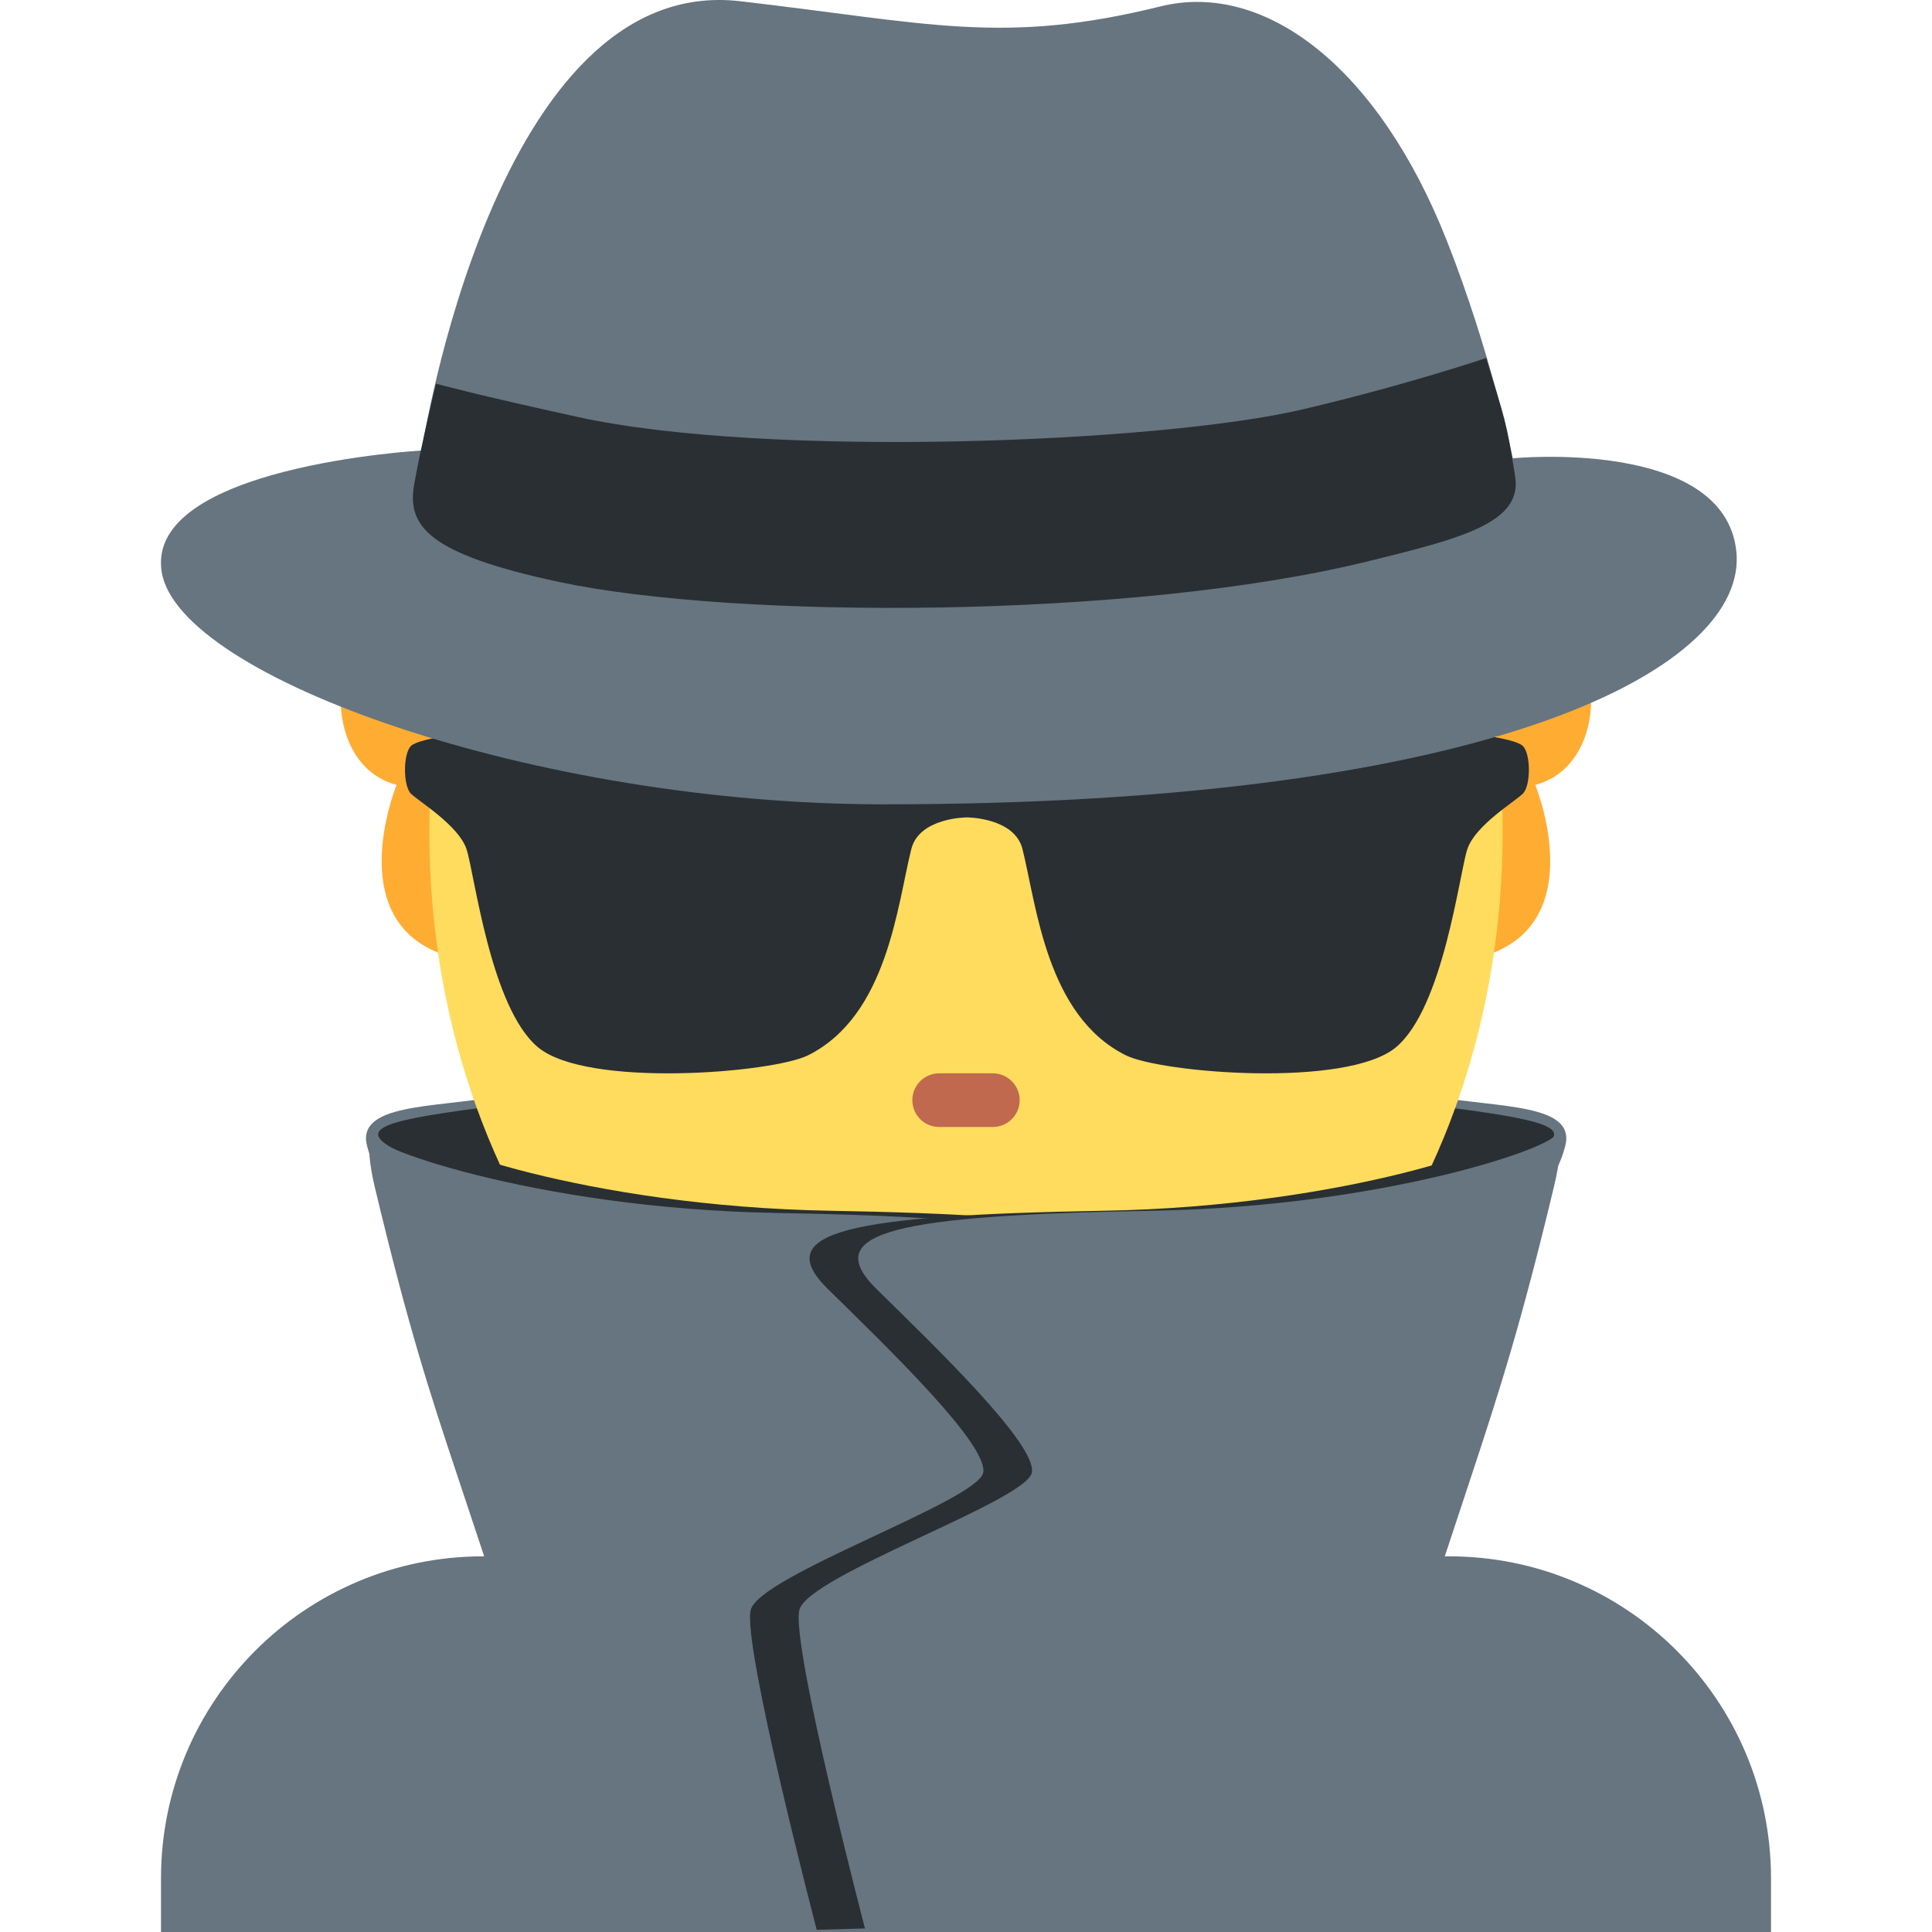
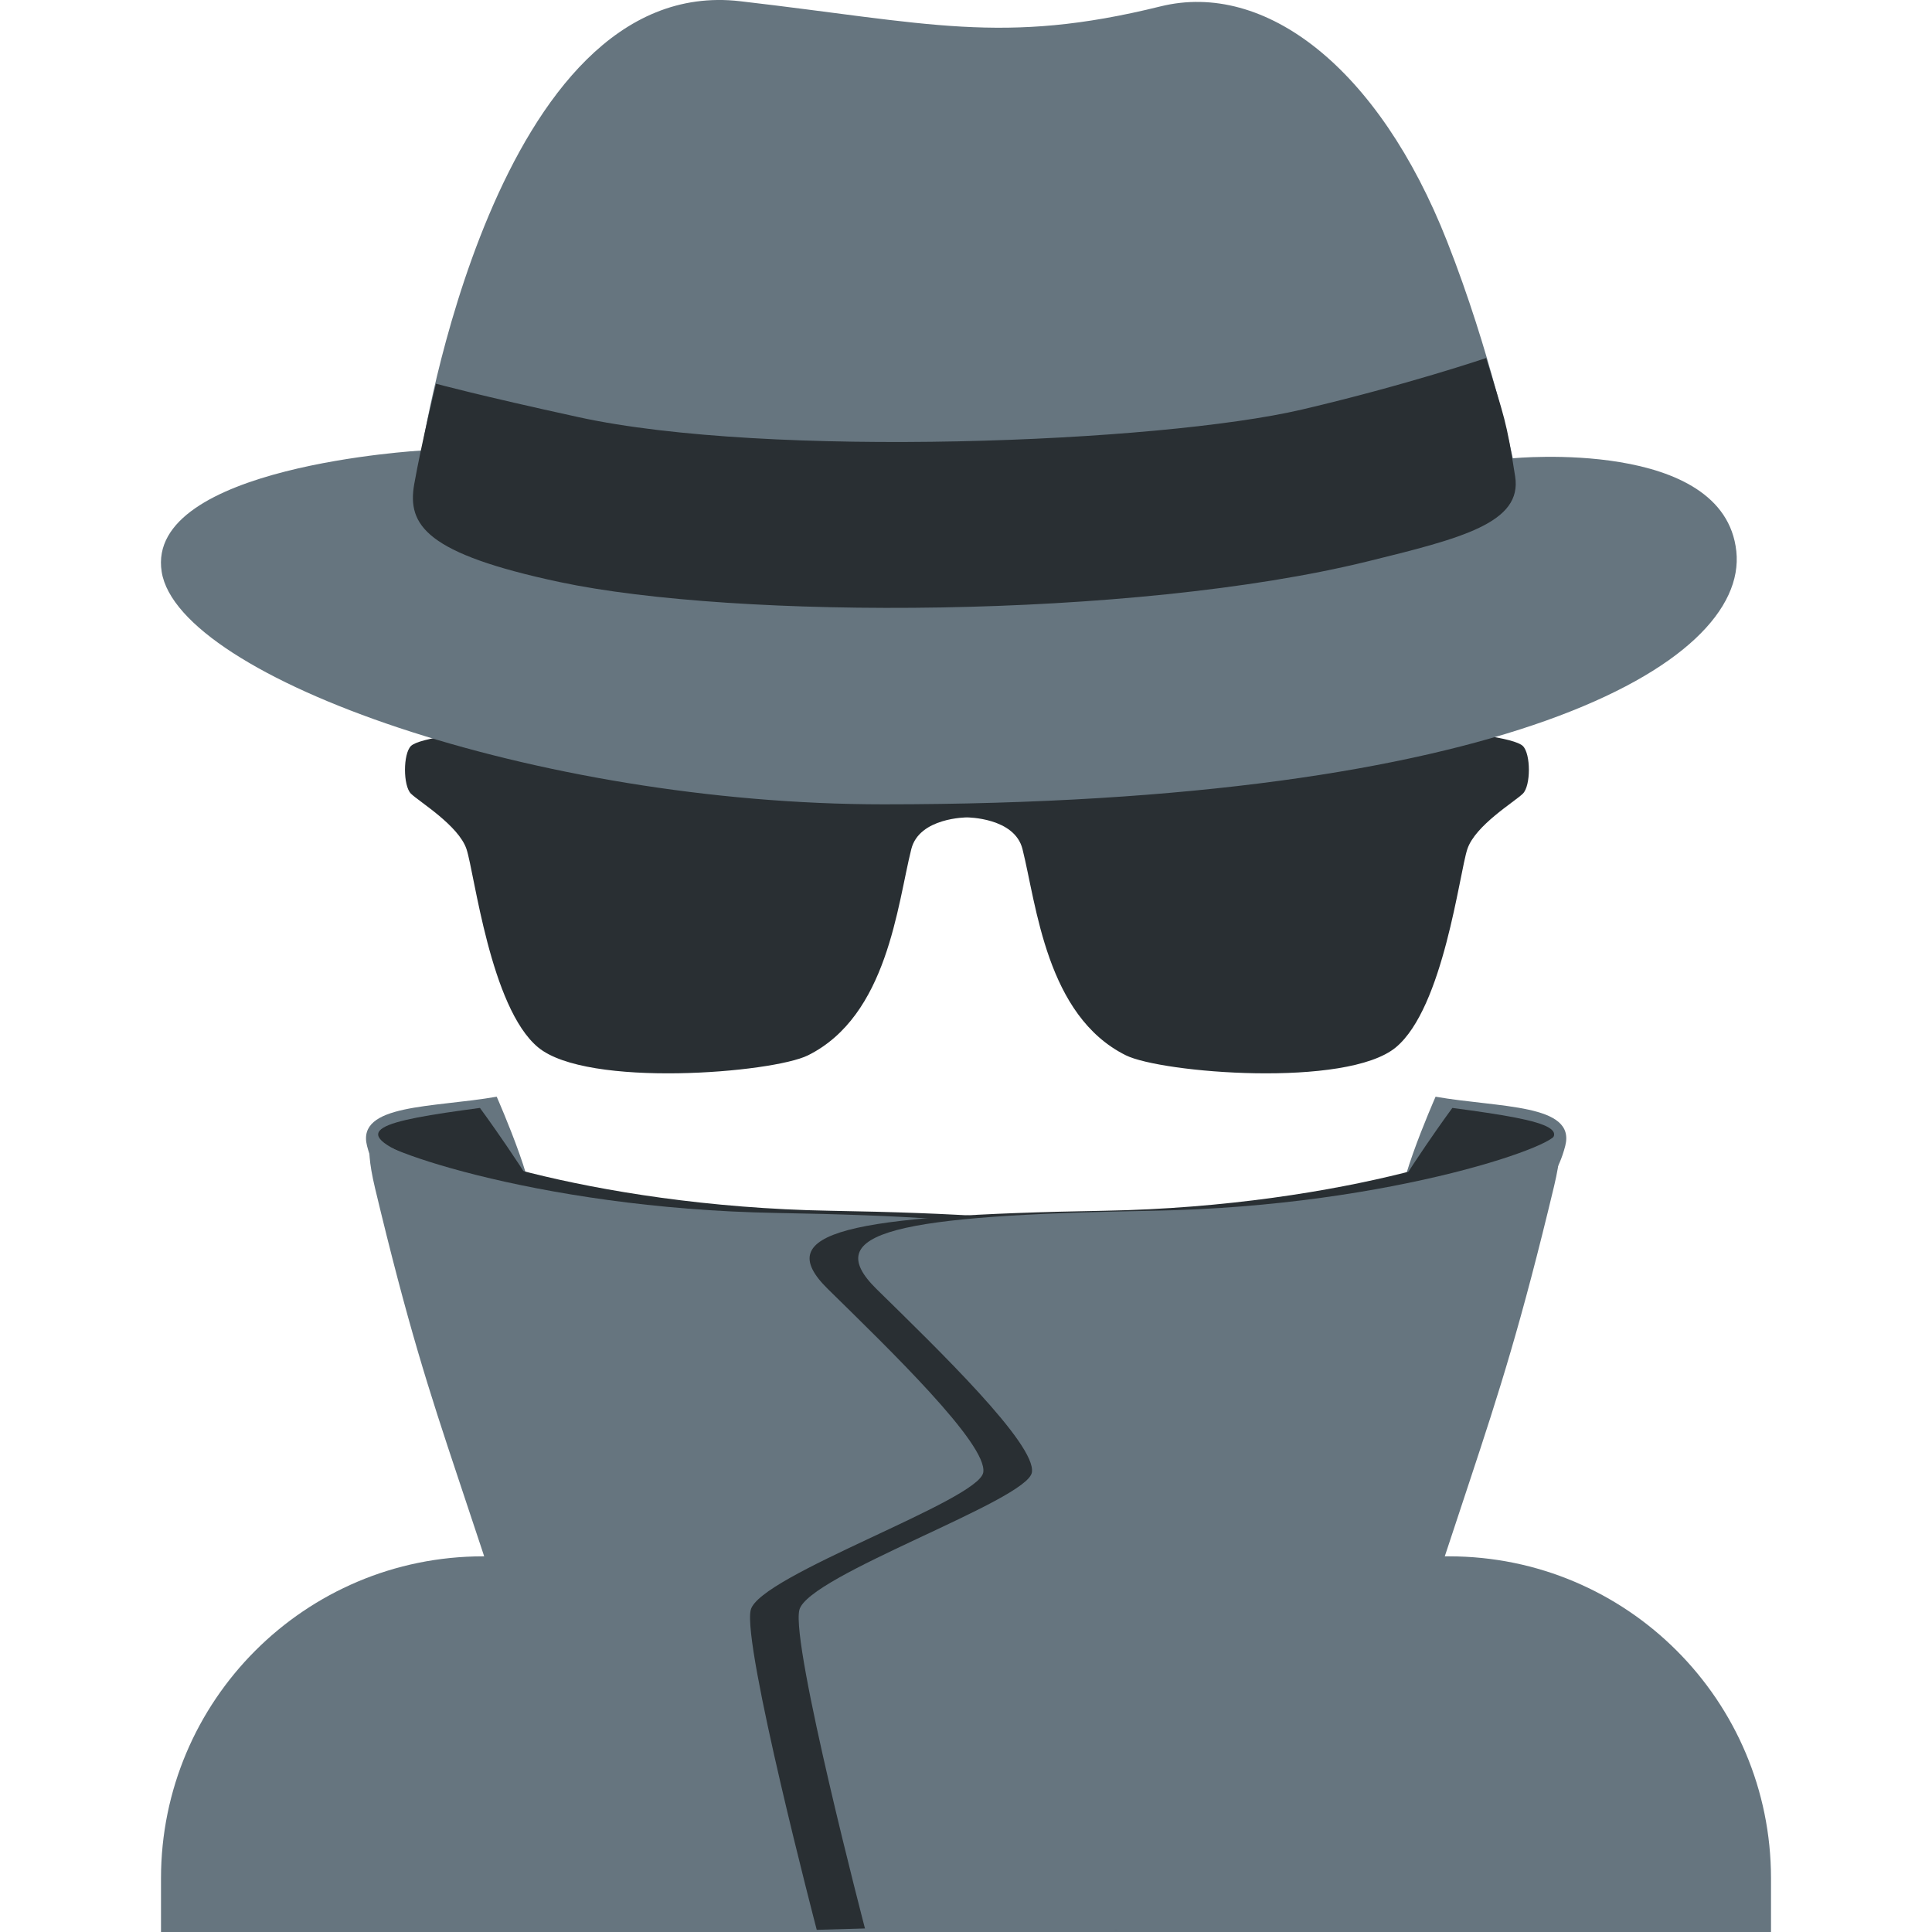
<svg xmlns="http://www.w3.org/2000/svg" viewBox="0 0 45 45" style="enable-background:new 0 0 45 45;" xml:space="preserve" version="1.1" id="svg2">
  <defs id="defs6">
    <clipPath id="clipPath16" clipPathUnits="userSpaceOnUse">
      <path id="path18" d="M 0,36 36,36 36,0 0,0 0,36 Z" />
    </clipPath>
  </defs>
  <g transform="matrix(1.25,0,0,-1.25,0,45)" id="g10">
    <g id="g12">
      <g clip-path="url(#clipPath16)" id="g14">
        <g transform="translate(33,0)" id="g20">
          <path id="path22" style="fill:#66757f;fill-opacity:1;fill-rule:nonzero;stroke:none" d="m 0,0 0,1 c 0,3.314 -2.686,6 -6,6 l -18,0 c -3.313,0 -6,-2.686 -6,-6 l 0,-1 30,0 z" />
        </g>
        <g transform="translate(12,8.5176)" id="g24">
          <path id="path26" style="fill:#ef9645;fill-opacity:1;fill-rule:nonzero;stroke:none" d="m 0,0 c 1.672,-1.574 3.746,-2.518 6,-2.518 2.254,0 4.327,0.945 6,2.518 l 0,1.482 -12,0 L 0,0 Z" />
        </g>
        <g transform="translate(26.75,15.5645)" id="g28">
          <path id="path30" style="fill:#66757f;fill-opacity:1;fill-rule:nonzero;stroke:none" d="M 0,0 C 1.187,-0.208 2.619,-0.129 2.416,-0.917 1.937,-2.771 -0.187,-2.084 -0.562,-2.104 -0.937,-2.125 0,0 0,0" />
        </g>
        <g transform="translate(27.0625,15.3555)" id="g32">
          <path id="path34" style="fill:#292f33;fill-opacity:1;fill-rule:nonzero;stroke:none" d="M 0,0 C 1.875,-0.25 2.541,-0.416 1.166,-0.958 0.394,-1.263 -1.077,-5.761 -2.165,-5.076 -3.253,-4.392 0,0 0,0" />
        </g>
        <g transform="translate(9.2554,15.5645)" id="g36">
          <path id="path38" style="fill:#66757f;fill-opacity:1;fill-rule:nonzero;stroke:none" d="M 0,0 C -1.187,-0.208 -2.619,-0.129 -2.416,-0.917 -1.937,-2.771 0.187,-2.084 0.562,-2.104 0.938,-2.125 0,0 0,0" />
        </g>
        <g transform="translate(8.9429,15.3555)" id="g40">
          <path id="path42" style="fill:#292f33;fill-opacity:1;fill-rule:nonzero;stroke:none" d="M 0,0 C -1.875,-0.25 -2.541,-0.416 -1.166,-0.958 -0.394,-1.263 1.077,-5.761 2.165,-5.076 3.253,-4.392 0,0 0,0" />
        </g>
-         <g transform="translate(8.0547,24.9687)" id="g44">
-           <path id="path46" style="fill:#ffac33;fill-opacity:1;fill-rule:nonzero;stroke:none" d="m 0,0 c -1.953,0 -2.305,-3.164 -0.664,-3.594 0,0 -1.367,-3.32 1.953,-3.32 -0.547,1.68 -1.562,4.414 -0.781,6.406" />
-         </g>
-         <g transform="translate(27.9434,24.9687)" id="g48">
-           <path id="path50" style="fill:#ffac33;fill-opacity:1;fill-rule:nonzero;stroke:none" d="m 0,0 c 1.953,0 2.305,-3.164 0.664,-3.594 0,0 1.367,-3.32 -1.953,-3.32 0.547,1.68 1.562,4.414 0.781,6.406" />
-         </g>
-         <g transform="translate(28,20.5)" id="g52">
-           <path id="path54" style="fill:#ffdc5d;fill-opacity:1;fill-rule:nonzero;stroke:none" d="m 0,0 c 0,-6.903 -4.477,-12.5 -10,-12.5 -5.523,0 -10,5.597 -10,12.5 0,6.903 4.477,12.5 10,12.5 C -4.477,12.5 0,6.903 0,0" />
-         </g>
        <g transform="translate(14,19)" id="g56">
          <path id="path58" style="fill:#662113;fill-opacity:1;fill-rule:nonzero;stroke:none" d="m 0,0 c -0.552,0 -1,0.448 -1,1 l 0,1 C -1,2.552 -0.552,3 0,3 0.552,3 1,2.552 1,2 L 1,1 C 1,0.448 0.552,0 0,0" />
        </g>
        <g transform="translate(22,19)" id="g60">
          <path id="path62" style="fill:#662113;fill-opacity:1;fill-rule:nonzero;stroke:none" d="m 0,0 c -0.553,0 -1,0.448 -1,1 l 0,1 C -1,2.552 -0.553,3 0,3 0.553,3 1,2.552 1,2 L 1,1 C 1,0.448 0.553,0 0,0" />
-         </g>
-         <g transform="translate(19,15.5)" id="g64">
-           <path id="path66" style="fill:#c1694f;fill-opacity:1;fill-rule:nonzero;stroke:none" d="m 0,0 c 0,-0.276 -0.224,-0.5 -0.5,-0.5 l -1,0 c -0.276,0 -0.5,0.224 -0.5,0.5 0,0.276 0.224,0.5 0.5,0.5 l 1,0 C -0.224,0.5 0,0.276 0,0" />
        </g>
        <g transform="translate(7.6567,21.2119)" id="g68">
          <path id="path70" style="fill:#292f33;fill-opacity:1;fill-rule:evenodd;stroke:none" d="m 0,0 c 0.148,-0.147 0.888,-0.591 1.036,-1.034 0.148,-0.443 0.444,-2.954 1.333,-3.693 0.916,-0.762 4.37,-0.478 5.031,-0.149 1.481,0.738 1.662,2.798 1.924,3.842 0.148,0.591 1.036,0.591 1.036,0.591 0,0 0.889,0 1.036,-0.591 0.262,-1.044 0.444,-3.104 1.924,-3.841 0.662,-0.33 4.116,-0.614 5.034,0.148 0.887,0.739 1.183,3.25 1.331,3.693 0.147,0.444 0.888,0.887 1.035,1.034 0.149,0.148 0.149,0.739 0,0.887 C 20.424,1.182 16.932,1.445 13.172,1.034 12.422,0.953 12.137,0.739 10.36,0.739 8.584,0.739 8.298,0.953 7.548,1.034 3.789,1.445 0.296,1.182 0,0.887 -0.147,0.739 -0.147,0.148 0,0" />
        </g>
        <g transform="translate(7.8579,27.6055)" id="g72">
          <path id="path74" style="fill:#66757f;fill-opacity:1;fill-rule:nonzero;stroke:none" d="m 0,0 c 0,0 1.359,8.901 5.932,8.372 3.512,-0.406 4.889,-0.825 7.833,-0.097 1.947,0.482 4.065,-1.135 5.342,-4.379 0.815,-2.067 1.224,-4.041 1.224,-4.041 0,0 3.938,0.385 4.165,-1.732 0.227,-2.117 -4.354,-4.716 -15.889,-4.716 -6.465,0 -13.135,2.358 -13.452,4.331 C -5.162,-0.289 0,0 0,0" />
        </g>
        <g transform="translate(8.1246,28.8501)" id="g76">
          <path id="path78" style="fill:#292f33;fill-opacity:1;fill-rule:nonzero;stroke:none" d="m 0,0 c 0,0 -0.27,-1.104 -0.406,-1.871 -0.136,-0.768 0.226,-1.296 2.705,-1.824 3.287,-0.7 10.679,-0.692 15.059,0.384 1.759,0.432 2.886,0.719 2.75,1.583 -0.167,1.068 -0.196,1.066 -0.54,2.207 0,0 -1.477,-0.502 -3.427,-0.959 C 13.481,-1.104 6.177,-1.392 2.66,-0.624 0.786,-0.215 0,0 0,0" />
        </g>
        <g transform="translate(7.9893,14.8975)" id="g80">
          <path id="path82" style="fill:#292f33;fill-opacity:1;fill-rule:nonzero;stroke:none" d="m 0,0 c -0.354,-0.146 2.921,-1.378 7.48,-1.458 4.77,-0.084 6.234,-0.39 5.145,-1.459 -1.145,-1.125 -0.852,-2.894 -0.77,-3.418 0.081,-0.524 2.046,-1.916 2.208,-2.561 0.161,-0.644 -1.23,-5.961 -1.23,-5.961 l -8.728,0.252 C 1.539,-5.761 1.222,-6.104 0,-1 -0.241,0.008 0,0 0,0" />
        </g>
        <g transform="translate(6.9893,14.8564)" id="g84">
          <path id="path86" style="fill:#66757f;fill-opacity:1;fill-rule:nonzero;stroke:none" d="m 0,0 c -0.354,-0.145 2.921,-1.378 7.48,-1.458 4.77,-0.084 6.234,-0.39 5.145,-1.459 -1.145,-1.125 -0.664,-2.894 -0.583,-3.418 0.081,-0.524 1.859,-1.916 2.021,-2.56 0.161,-0.645 -1.23,-5.961 -1.23,-5.961 l -8.728,0.252 C 1.539,-5.761 1.222,-6.104 0,-1 -0.241,0.008 0,0 0,0" />
        </g>
        <g transform="translate(28.0518,14.8975)" id="g88">
          <path id="path90" style="fill:#292f33;fill-opacity:1;fill-rule:nonzero;stroke:none" d="m 0,0 c 0.354,-0.146 -2.921,-1.378 -7.48,-1.458 -4.77,-0.084 -6.234,-0.39 -5.145,-1.459 1.146,-1.125 2.977,-2.892 2.895,-3.416 -0.081,-0.525 -4.171,-1.918 -4.333,-2.563 -0.161,-0.644 1.23,-5.961 1.23,-5.961 l 8.728,0.252 C -1.539,-5.761 -1.222,-6.104 0,-1 0.241,0.008 0,0 0,0" />
        </g>
        <g transform="translate(28.958,14.8975)" id="g92">
          <path id="path94" style="fill:#66757f;fill-opacity:1;fill-rule:nonzero;stroke:none" d="m 0,0 c 0.354,-0.146 -2.921,-1.378 -7.48,-1.458 -4.77,-0.084 -6.234,-0.39 -5.145,-1.459 1.146,-1.125 2.977,-2.892 2.895,-3.416 -0.081,-0.525 -4.171,-1.918 -4.333,-2.563 -0.161,-0.644 1.229,-5.961 1.229,-5.961 l 8.657,-0.009 C -1.611,-6.023 -1.222,-6.104 0,-1 0.241,0.008 0,0 0,0" />
        </g>
      </g>
    </g>
  </g>
</svg>
